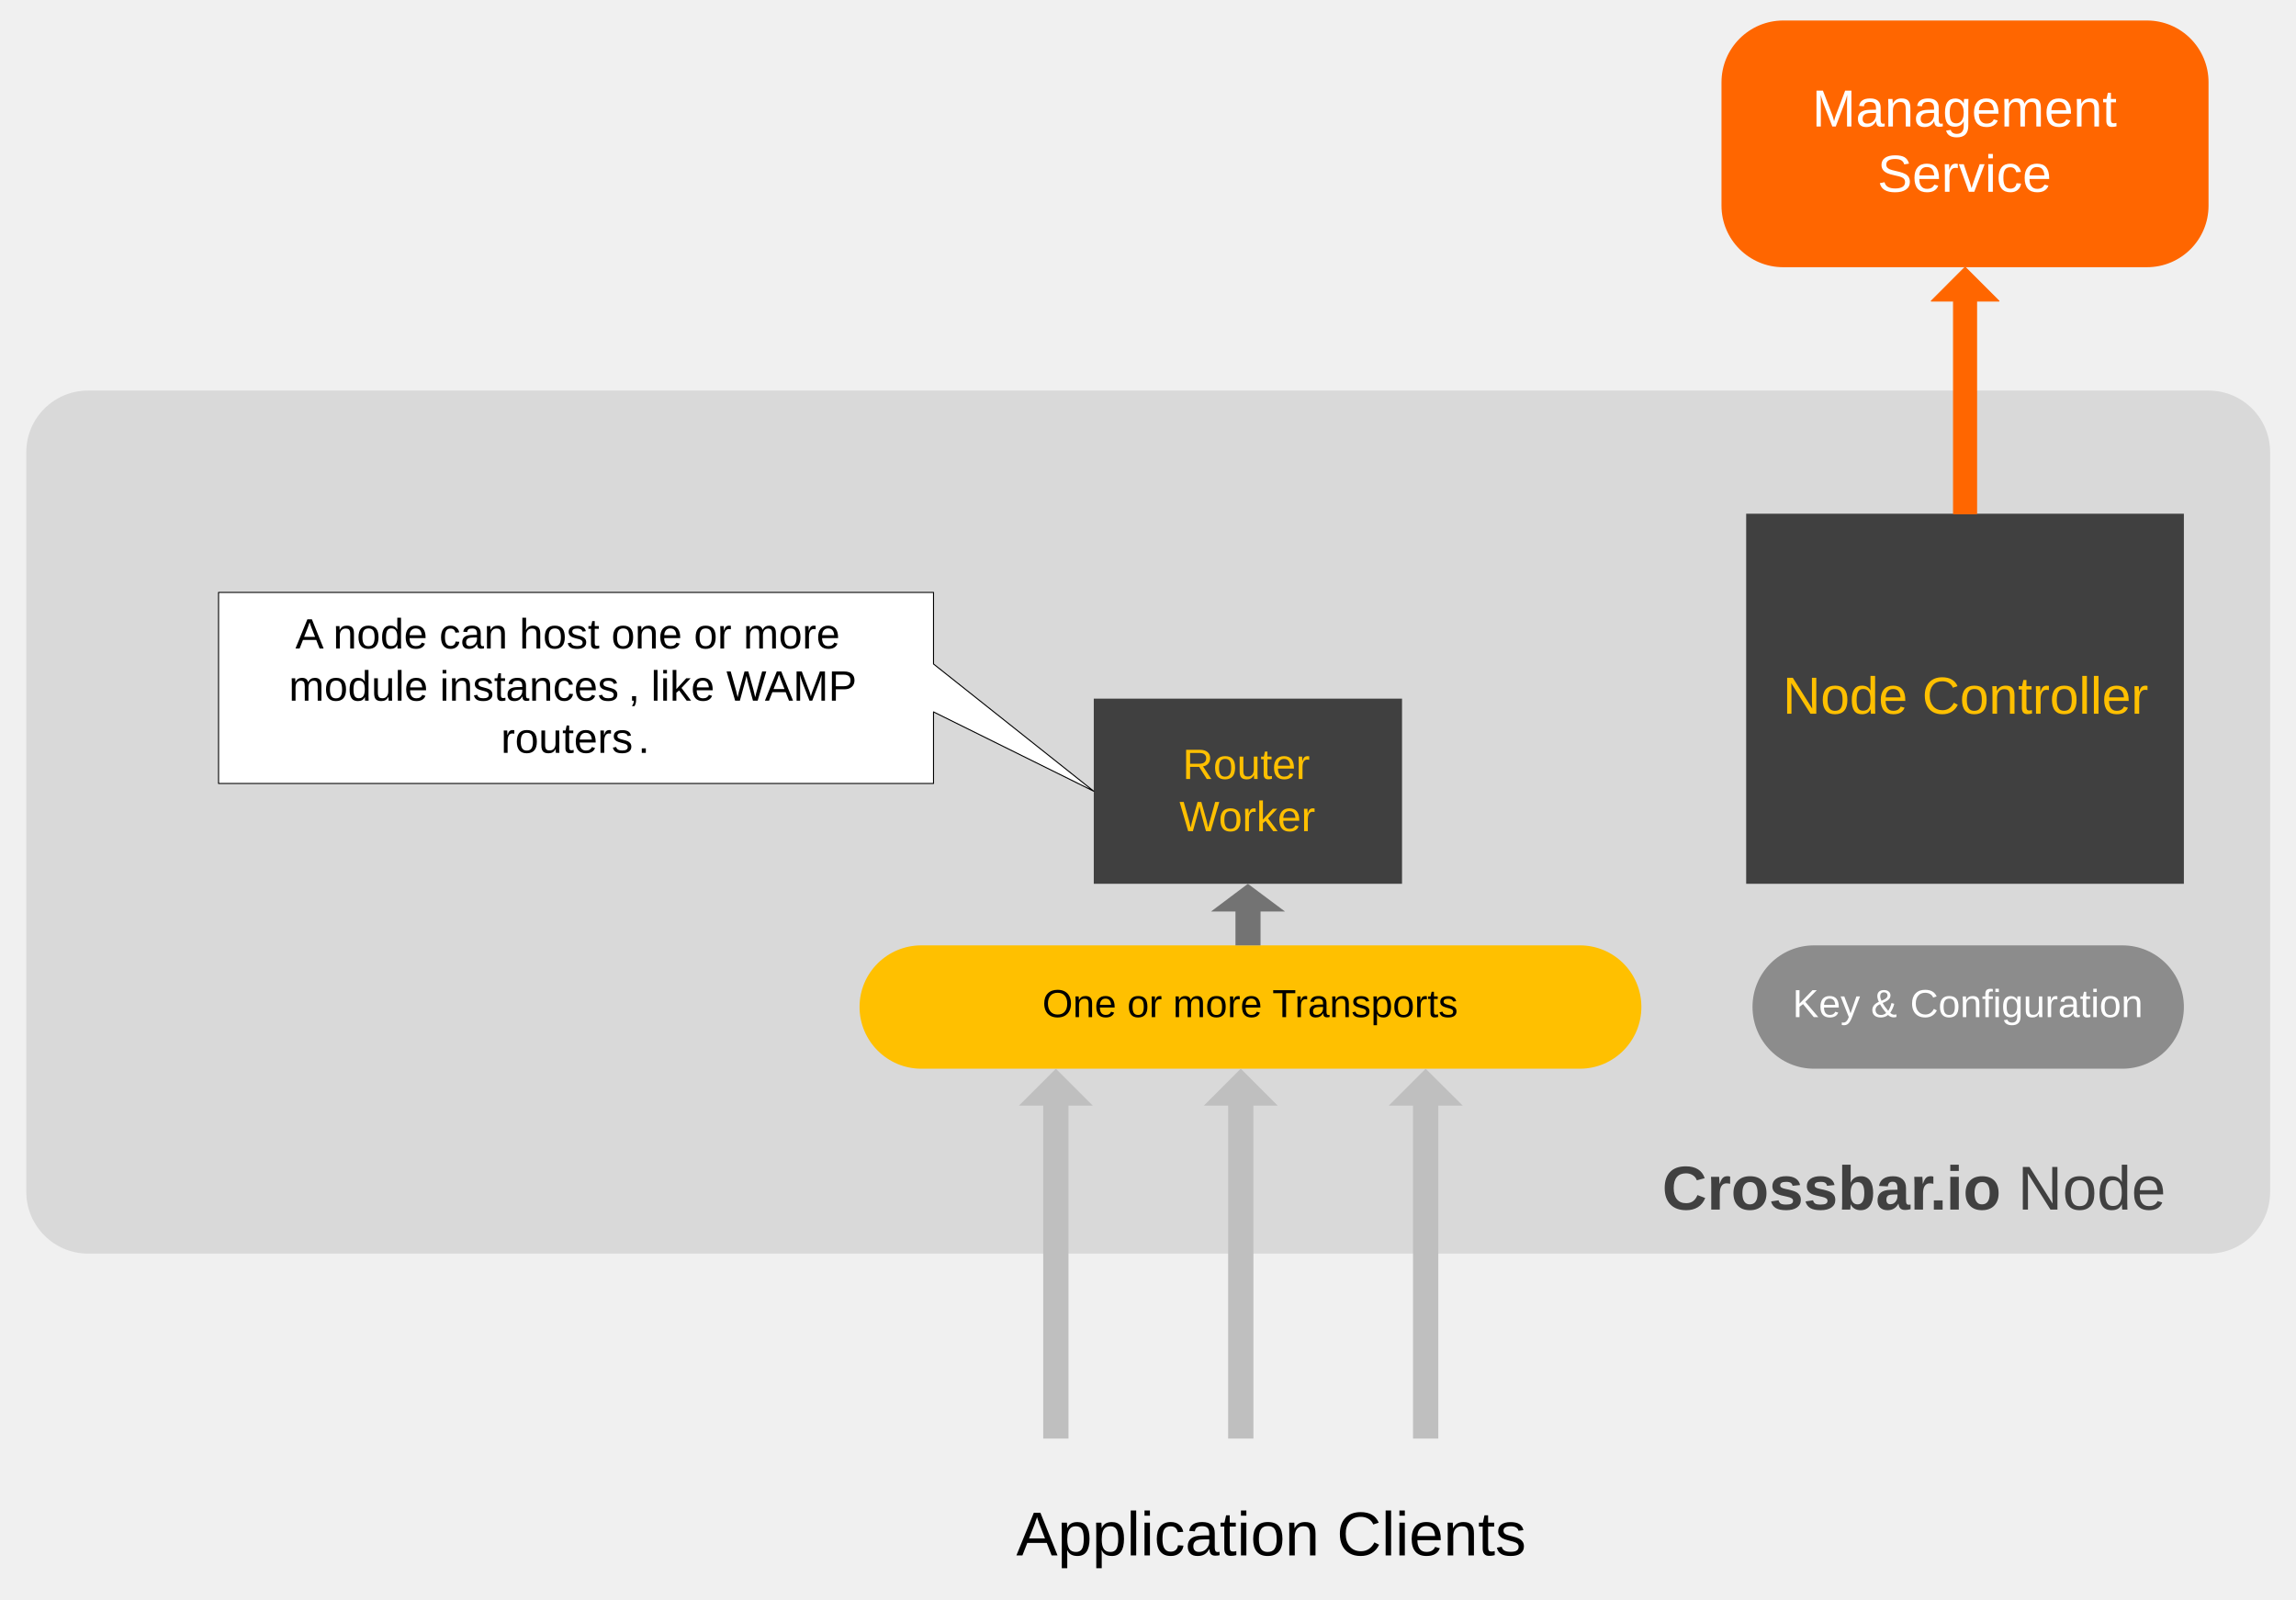
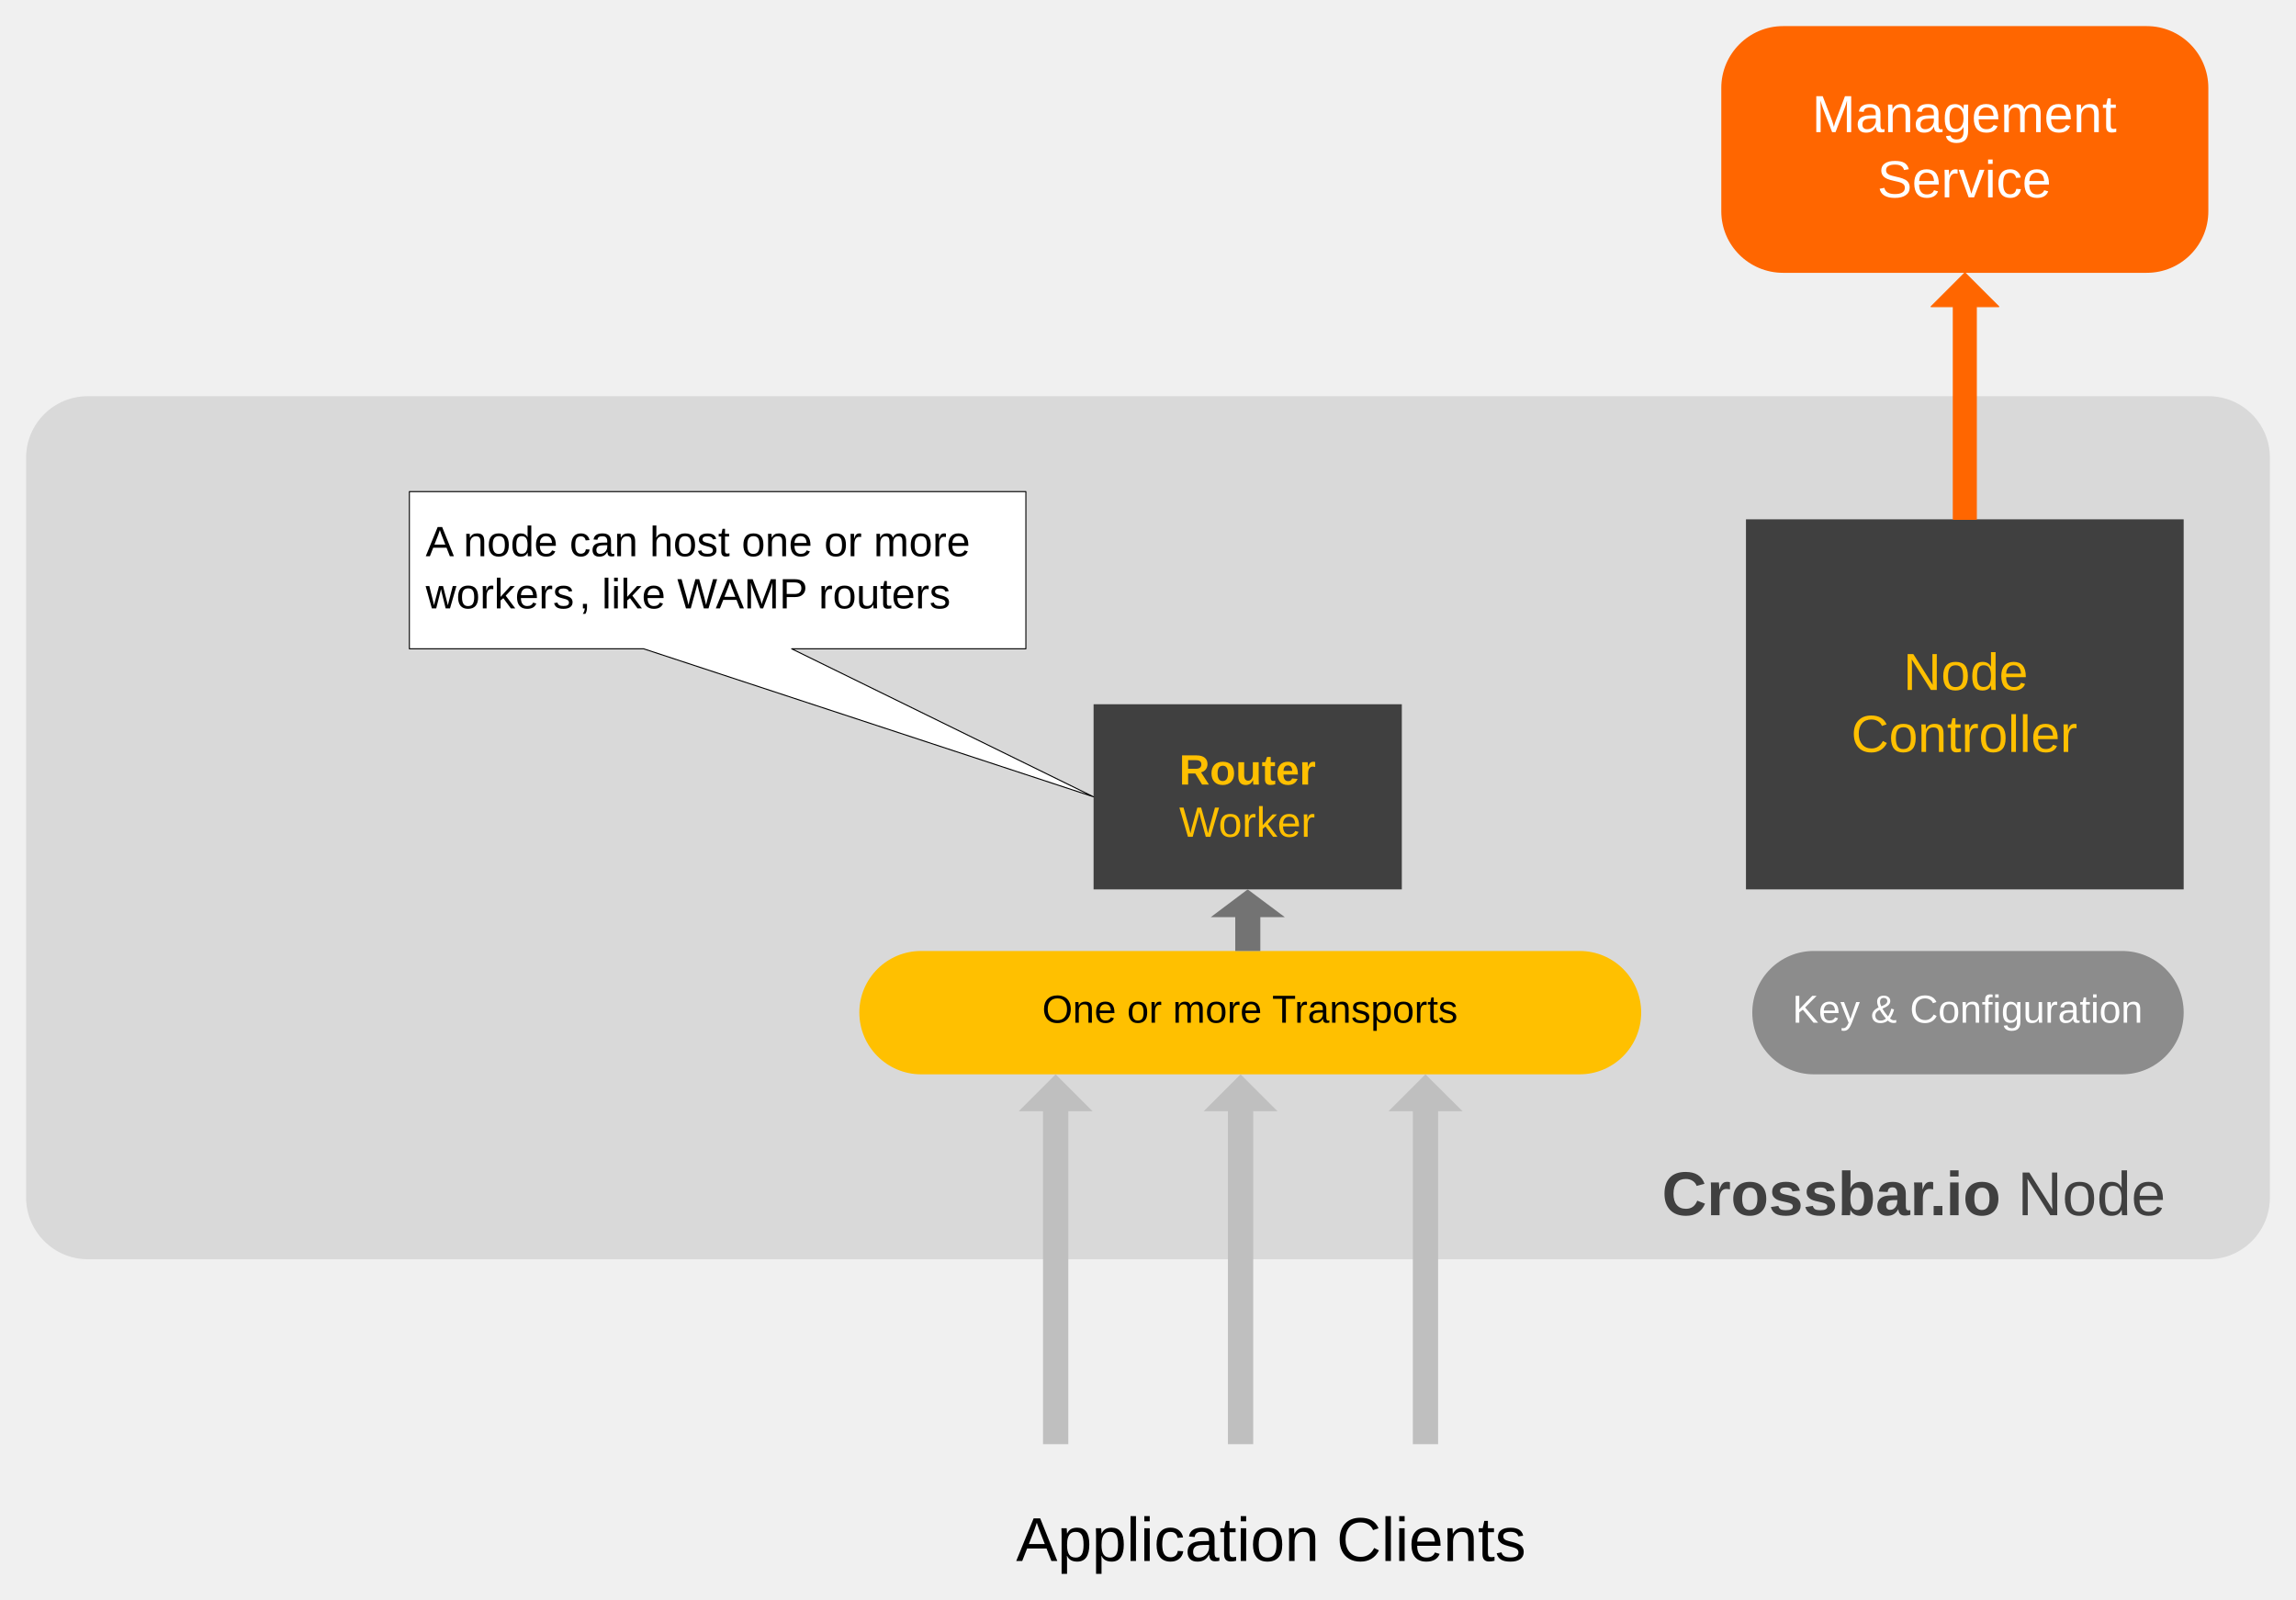
<svg xmlns="http://www.w3.org/2000/svg" version="1.1" viewBox="0 0 879.84 612.84">
-   <g transform="translate(89.922 -225.94)">
-     <g transform="translate(-81.719 231.92)">
+   <g transform="translate(-47.299 -263.79)">
+     <g transform="translate(55.424 271.92)">
      <path d="m838.12 474.38c13.047 0 23.594-10.625 23.594-23.672v-283.44c0-13.047-10.547-23.594-23.594-23.594h-812.58c-13.04-0.01-23.665 10.54-23.665 23.59v283.44c0 13.04 10.625 23.67 23.672 23.67h812.58z" fill-rule="evenodd" fill="#d9d9d9" />
      <path d="m805.08 403.52c13.047 0 23.594-10.625 23.594-23.672s-10.547-23.594-23.594-23.594h-118.12c-13.047 0-23.594 10.547-23.594 23.594s10.547 23.672 23.594 23.672h118.12z" fill-rule="evenodd" fill="#8c8c8c" />
      <text xml:space="preserve" font-size="15px" y="383.75" x="678.75" font-family="Arial" fill="#ffffff">Key </text>
      <text xml:space="preserve" font-size="15px" y="383.75" x="708.75" font-family="Arial" fill="#ffffff">&amp; </text>
      <text xml:space="preserve" font-size="15px" y="383.75" x="723.75" font-family="Arial" fill="#ffffff">Configuration</text>
      <path d="m410.94 261.72v70.938h118.12v-70.938h-118.12z" fill-rule="evenodd" fill="#404040" />
-       <text xml:space="preserve" font-size="16.25px" y="292.5" x="445" font-family="Arial" fill="#ffc000">Router</text>
+       <text font-weight="bold" xml:space="preserve" font-size="16.25px" y="292.5" x="443.75" font-family="Arial" fill="#ffc000">Router</text>
      <text xml:space="preserve" font-size="16.25px" y="312.5" x="443.75" font-family="Arial" fill="#ffc000">Worker</text>
      <path d="m597.19 403.52c13.047 0 23.594-10.625 23.594-23.672s-10.547-23.594-23.594-23.594h-252.34c-13.047 0-23.672 10.547-23.672 23.594s10.625 23.672 23.672 23.672h252.34z" fill-rule="evenodd" fill="#ffc000" />
      <text xml:space="preserve" font-size="15px" y="383.75" x="391.25" font-family="Arial" fill="#000000">One or more Transports</text>
      <path d="m660.94 190.86v141.8h167.73v-141.8h-167.73z" fill-rule="evenodd" fill="#404040" />
-       <text xml:space="preserve" font-size="20px" y="267.5" x="675" font-family="Arial" fill="#ffc000">Node Controller</text>
+       <text xml:space="preserve" font-size="20px" y="256.25" x="721.25" font-family="Arial" fill="#ffc000">Node</text>
+       <text xml:space="preserve" font-size="20px" y="280" x="701.25" font-family="Arial" fill="#ffc000">Controller</text>
      <path d="m538.12 403.52-14.141 14.141h9.297v127.58h9.688v-127.58h9.375l-14.219-14.141z" fill-rule="evenodd" fill="#bfbfbf" />
      <path d="m467.27 403.52-14.141 14.141h9.297v127.58h9.688v-127.58h9.297l-14.141-14.141z" fill-rule="evenodd" fill="#bfbfbf" />
      <path d="m396.41 403.52-14.141 14.141h9.297v127.58h9.688v-127.58h9.297l-14.141-14.141z" fill-rule="evenodd" fill="#bfbfbf" />
      <path d="m814.53 96.406c13.047 0 23.594-10.547 23.594-23.594v-47.266c0-13.046-10.54-23.671-23.59-23.671h-139.38c-13.047 0-23.672 10.625-23.672 23.672v47.266c0 13.047 10.625 23.594 23.672 23.594h139.38z" fill-rule="evenodd" fill="#f60" />
      <text xml:space="preserve" font-size="20px" y="42.5" x="686.25" font-family="Arial" fill="#ffffff">Management</text>
      <text xml:space="preserve" font-size="20px" y="67.5" x="711.25" font-family="Arial" fill="#ffffff">Service</text>
      <text font-weight="bold" xml:space="preserve" font-size="23.75px" y="457.5" x="628.75" font-family="Arial" fill="#404040">Crossbar</text>
      <text font-weight="bold" xml:space="preserve" font-size="23.75px" y="457.5" x="731.25" font-family="Arial" fill="#404040">.</text>
      <text font-weight="bold" xml:space="preserve" font-size="23.75px" y="457.5" x="737.5" font-family="Arial" fill="#404040">io </text>
      <text xml:space="preserve" font-size="23.75px" y="457.5" x="765" font-family="Arial" fill="#404040">Node</text>
      <path d="m744.84 96.406-12.96 12.974h8.516v81.484h8.828v-81.484h8.594l-12.969-12.969z" fill-rule="evenodd" fill="#f60" />
      <path stroke-linejoin="round" d="m744.84 96.406-12.96 12.974h8.516v81.484h8.828v-81.484h8.594l-12.969-12.969z" stroke="#f60" stroke-linecap="round" stroke-width=".391px" fill="none" />
      <path d="m470 332.66-14.141 10.625h9.375v12.969h9.609v-12.969h9.375l-14.22-10.62z" fill-rule="evenodd" fill="#737373" />
      <text xml:space="preserve" font-size="23.75px" y="590" x="381.25" font-family="Arial" fill="#000000">Application Clients</text>
-       <path d="m75.547 248.44v-27.422h273.98v27.422l61.406 48.75-61.406-30.391v27.422h-273.98v-45.781z" fill-rule="evenodd" fill="#fff" />
-       <path stroke-linejoin="round" d="m75.547 248.44v-27.422h273.98v27.422l61.406 48.75-61.406-30.391v27.422h-273.98v-45.781z" stroke="#000" stroke-linecap="round" stroke-width=".391px" fill="none" />
-       <text xml:space="preserve" font-size="16.25px" y="242.5" x="105" font-family="Arial" fill="#000000">A node can host one or more </text>
-       <text xml:space="preserve" font-size="16.25px" y="262.5" x="102.5" font-family="Arial" fill="#000000">module instances</text>
-       <text xml:space="preserve" font-size="16.25px" y="262.5" x="232.5" font-family="Arial" fill="#000000">, </text>
-       <text xml:space="preserve" font-size="16.25px" y="262.5" x="241.25" font-family="Arial" fill="#000000">like WAMP </text>
-       <text xml:space="preserve" font-size="16.25px" y="282.5" x="183.75" font-family="Arial" fill="#000000">routers</text>
-       <text xml:space="preserve" font-size="16.25px" y="282.5" x="236.25" font-family="Arial" fill="#000000">.</text>
+       <path d="m148.75 202.89v-22.656h236.25v60.234h-89.766l115.7 56.719-172.42-56.719h-89.766v-37.578z" fill-rule="evenodd" fill="#fff" />
+       <path stroke-linejoin="round" d="m148.75 202.89v-22.656h236.25v60.234h-89.766l115.7 56.719-172.42-56.719h-89.766v-37.578z" stroke="#000" stroke-linecap="round" stroke-width=".391px" fill="none" />
+       <text xml:space="preserve" font-size="16.25px" y="205" x="155" font-family="Arial" fill="#000000">A node can host one or more </text>
+       <text xml:space="preserve" font-size="16.25px" y="225" x="155" font-family="Arial" fill="#000000">workers</text>
+       <text xml:space="preserve" font-size="16.25px" y="225" x="213.75" font-family="Arial" fill="#000000">, </text>
+       <text xml:space="preserve" font-size="16.25px" y="225" x="222.5" font-family="Arial" fill="#000000">like WAMP routers</text>
    </g>
  </g>
</svg>
